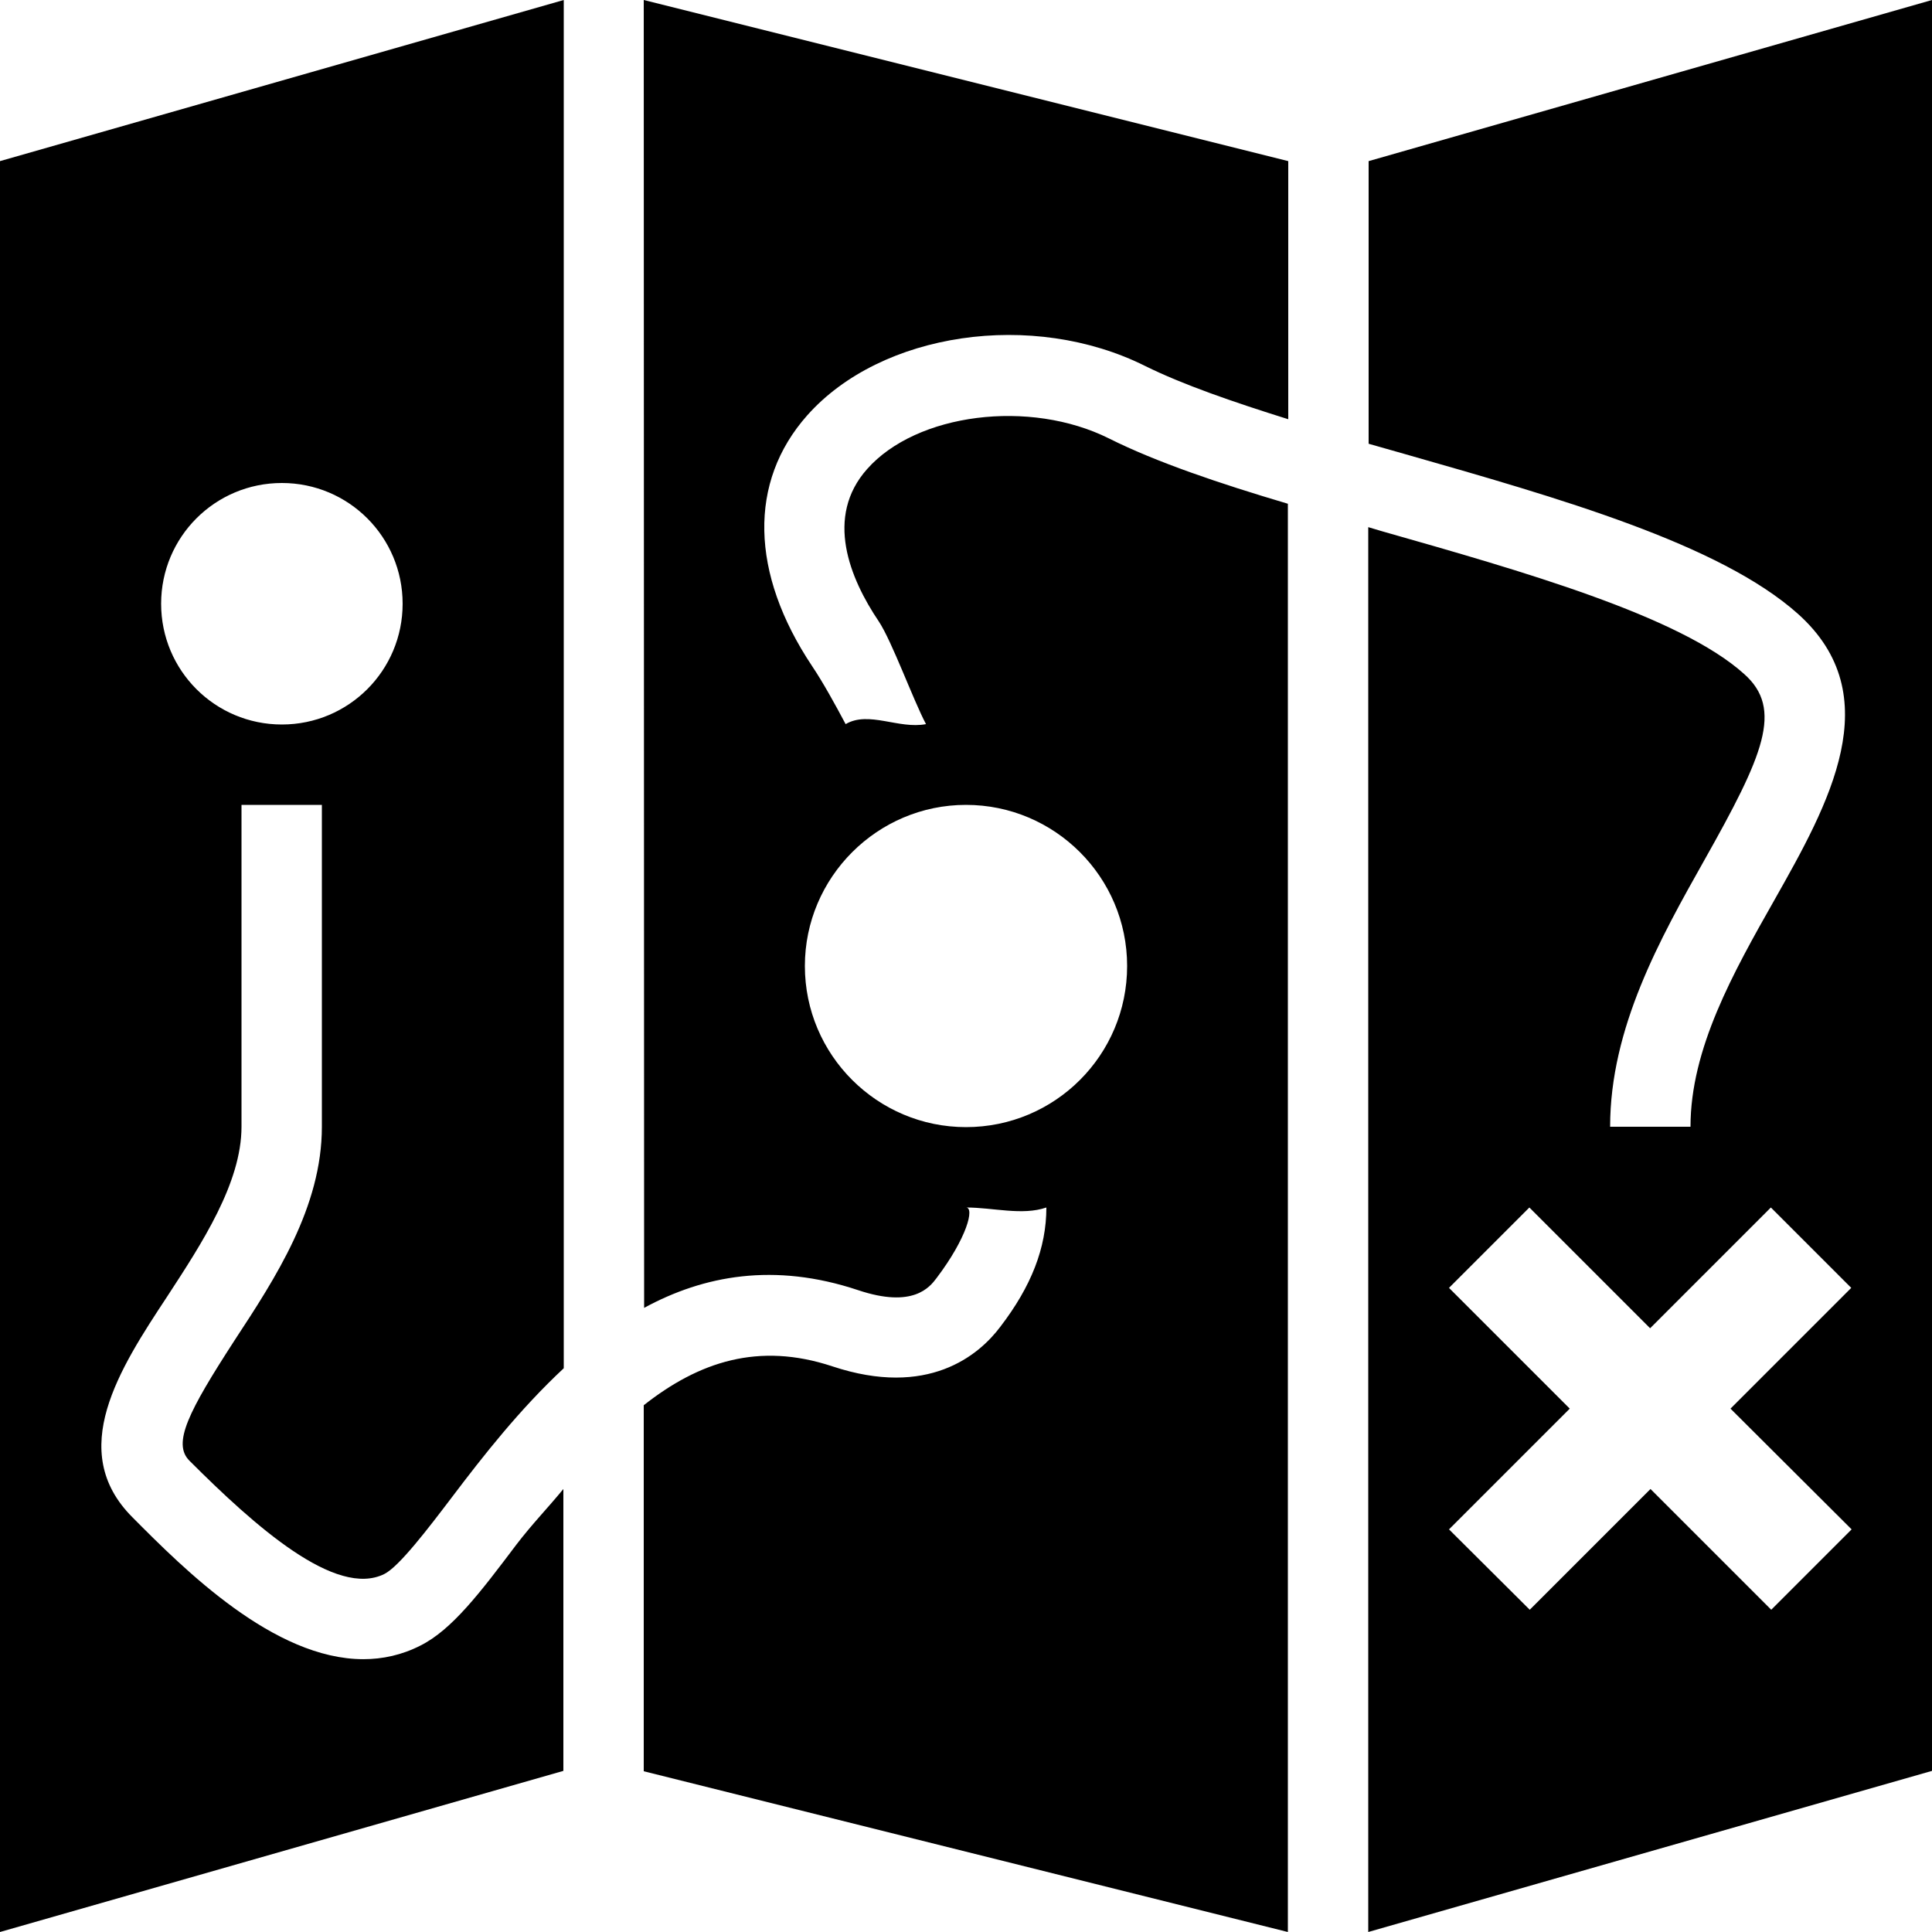
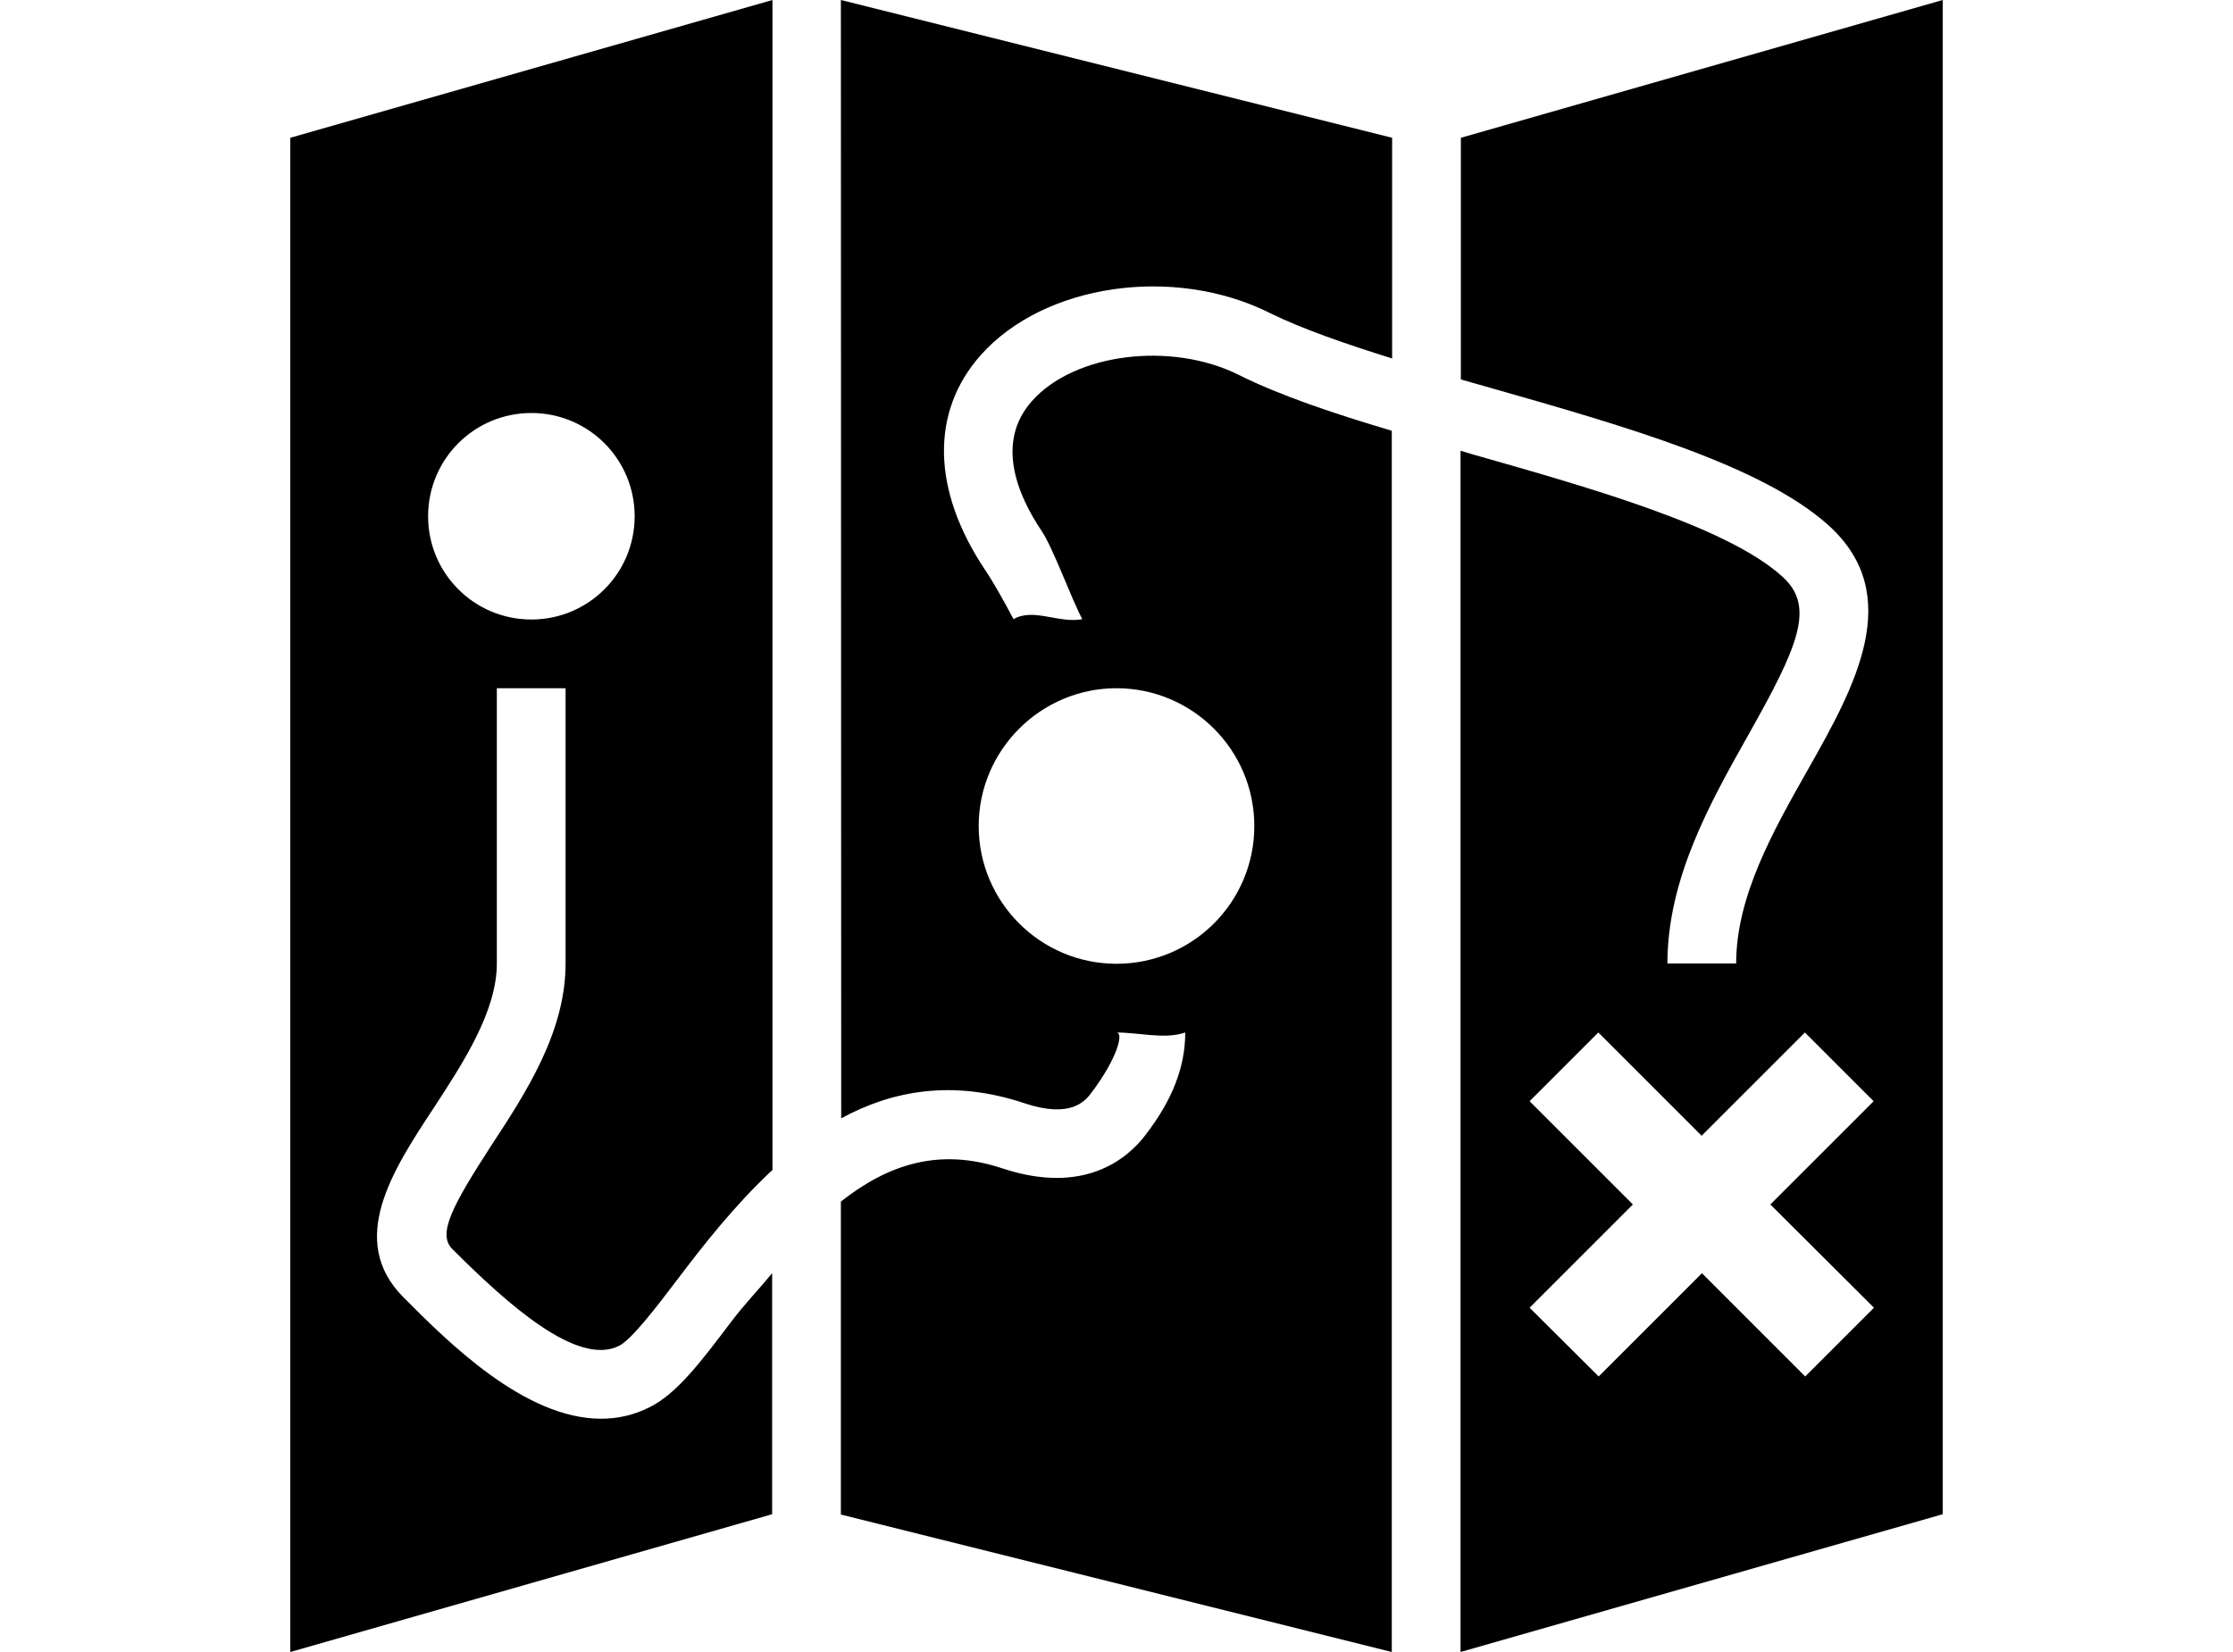
- <svg xmlns="http://www.w3.org/2000/svg" fill="#000000" height="800px" width="800px" version="1.1" id="Layer_1" viewBox="0 0 512 512" enable-background="new 0 0 512 512" xml:space="preserve">
+ <svg xmlns="http://www.w3.org/2000/svg" fill="#000000" height="37px" width="50px" version="1.1" id="Layer_1" viewBox="0 0 512 512" enable-background="new 0 0 512 512" xml:space="preserve">
  <path d="M362.7,42.7v74.9c3.2,0.9,6.3,1.8,9.5,2.7c41,11.7,83.5,23.8,104.3,42.4c24.2,21.7,8.1,50.4-6.2,75.7  c-11,19.4-22.3,39.5-22.3,60.2h-21.3c0-26.3,13.3-49.9,25-70.7c15.6-27.7,21-40,10.5-49.3c-17.1-15.4-59-27.3-95.9-37.8  c-1.3-0.4-2.4-0.7-3.7-1.1V512L512,469.3V0L362.7,42.7z M490.7,405.3l-21.3,21.3l-32-32l-32,32L384,405.3l32-32l-32-32l21.3-21.3  l32,32l32-32l21.3,21.3l-32,32L490.7,405.3z M170.7,346.6c15.8-8.6,34.5-12.1,56.7-4.7c14.6,4.9,19-0.8,20.8-3.2  c8.1-10.7,10.1-18.7,7.8-18.7c7.2,0,14.9,2.2,21.3,0c0,10.7-4,20.9-12.2,31.6c-5.7,7.6-19.2,18.9-44.5,10.5  c-19.6-6.5-35.4-1.2-50,10.3v97L341.3,512V133.5c-18.2-5.4-34.8-11-47.4-17.3c-21-10.5-51-6.7-64.1,8.1c-11.3,12.7-4.6,29,3.1,40.4  c3.5,5.3,9.1,20.8,12.5,27.2c-7.2,1.4-15.2-3.6-21.3,0c-2.6-4.9-6-11.1-8.9-15.4c-16.4-24.6-16.9-48.8-1.3-66.4  c19.6-22.1,59.8-28,89.6-13.1c9.9,4.9,23.2,9.5,37.9,14.1V42.7L170.6,0L170.7,346.6L170.7,346.6z M256,213.3  c23.5,0,42.7,19.1,42.7,42.7c0,23.6-19.1,42.7-42.7,42.7c-23.5,0-42.7-19.1-42.7-42.7C213.3,232.5,232.5,213.3,256,213.3z M0,512  l149.3-42.7v-74.7c-4.1,5-8.3,9.3-12.5,14.8c-9.5,12.6-17,22.5-25.4,26.7c-4.9,2.5-10,3.6-15.1,3.6c-23.7,0-47.4-23.7-61.2-37.6  c-17.6-17.6-3.4-39.4,9.2-58.5c9.2-14.1,19.7-30.1,19.7-45v-85.3h21.3v85.3c0,21.3-12.3,40.1-23.2,56.7  C50,374,45.6,382.5,50.2,387.1c17.3,17.3,38.8,36.5,51.7,30c3.9-2,11.4-11.8,18-20.5c8.1-10.7,17.8-23.1,29.5-34V0L0,42.7L0,512  L0,512z M74.7,128c17.7,0,32,14.3,32,32c0,17.7-14.3,32-32,32c-17.7,0-32-14.3-32-32C42.7,142.3,57,128,74.7,128z" />
</svg>
